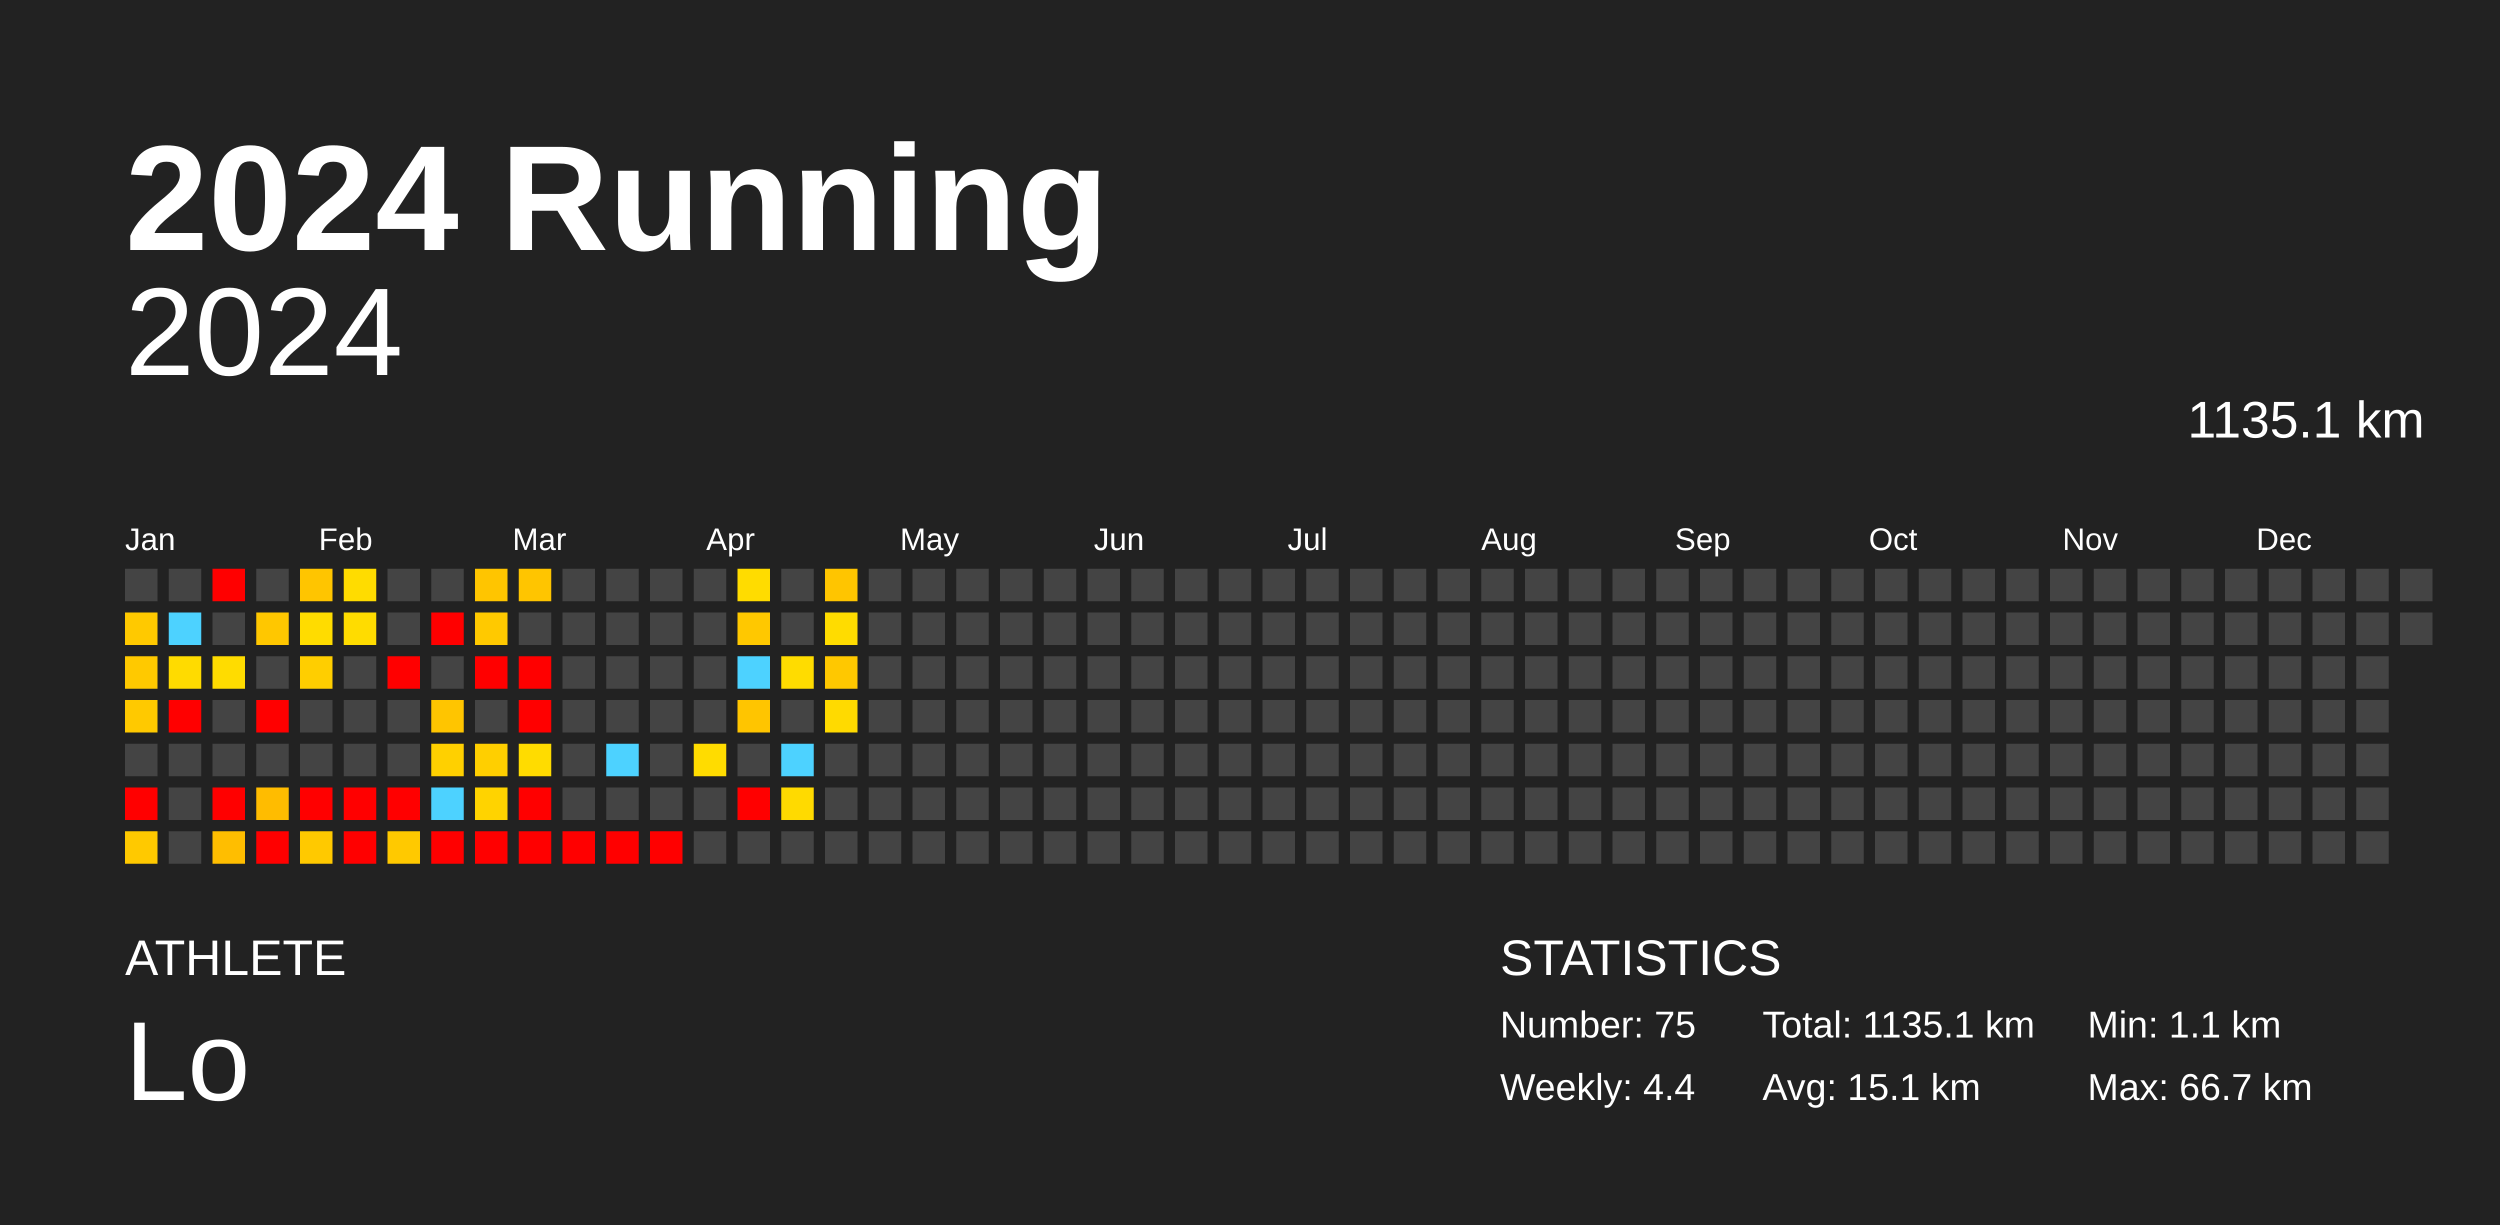
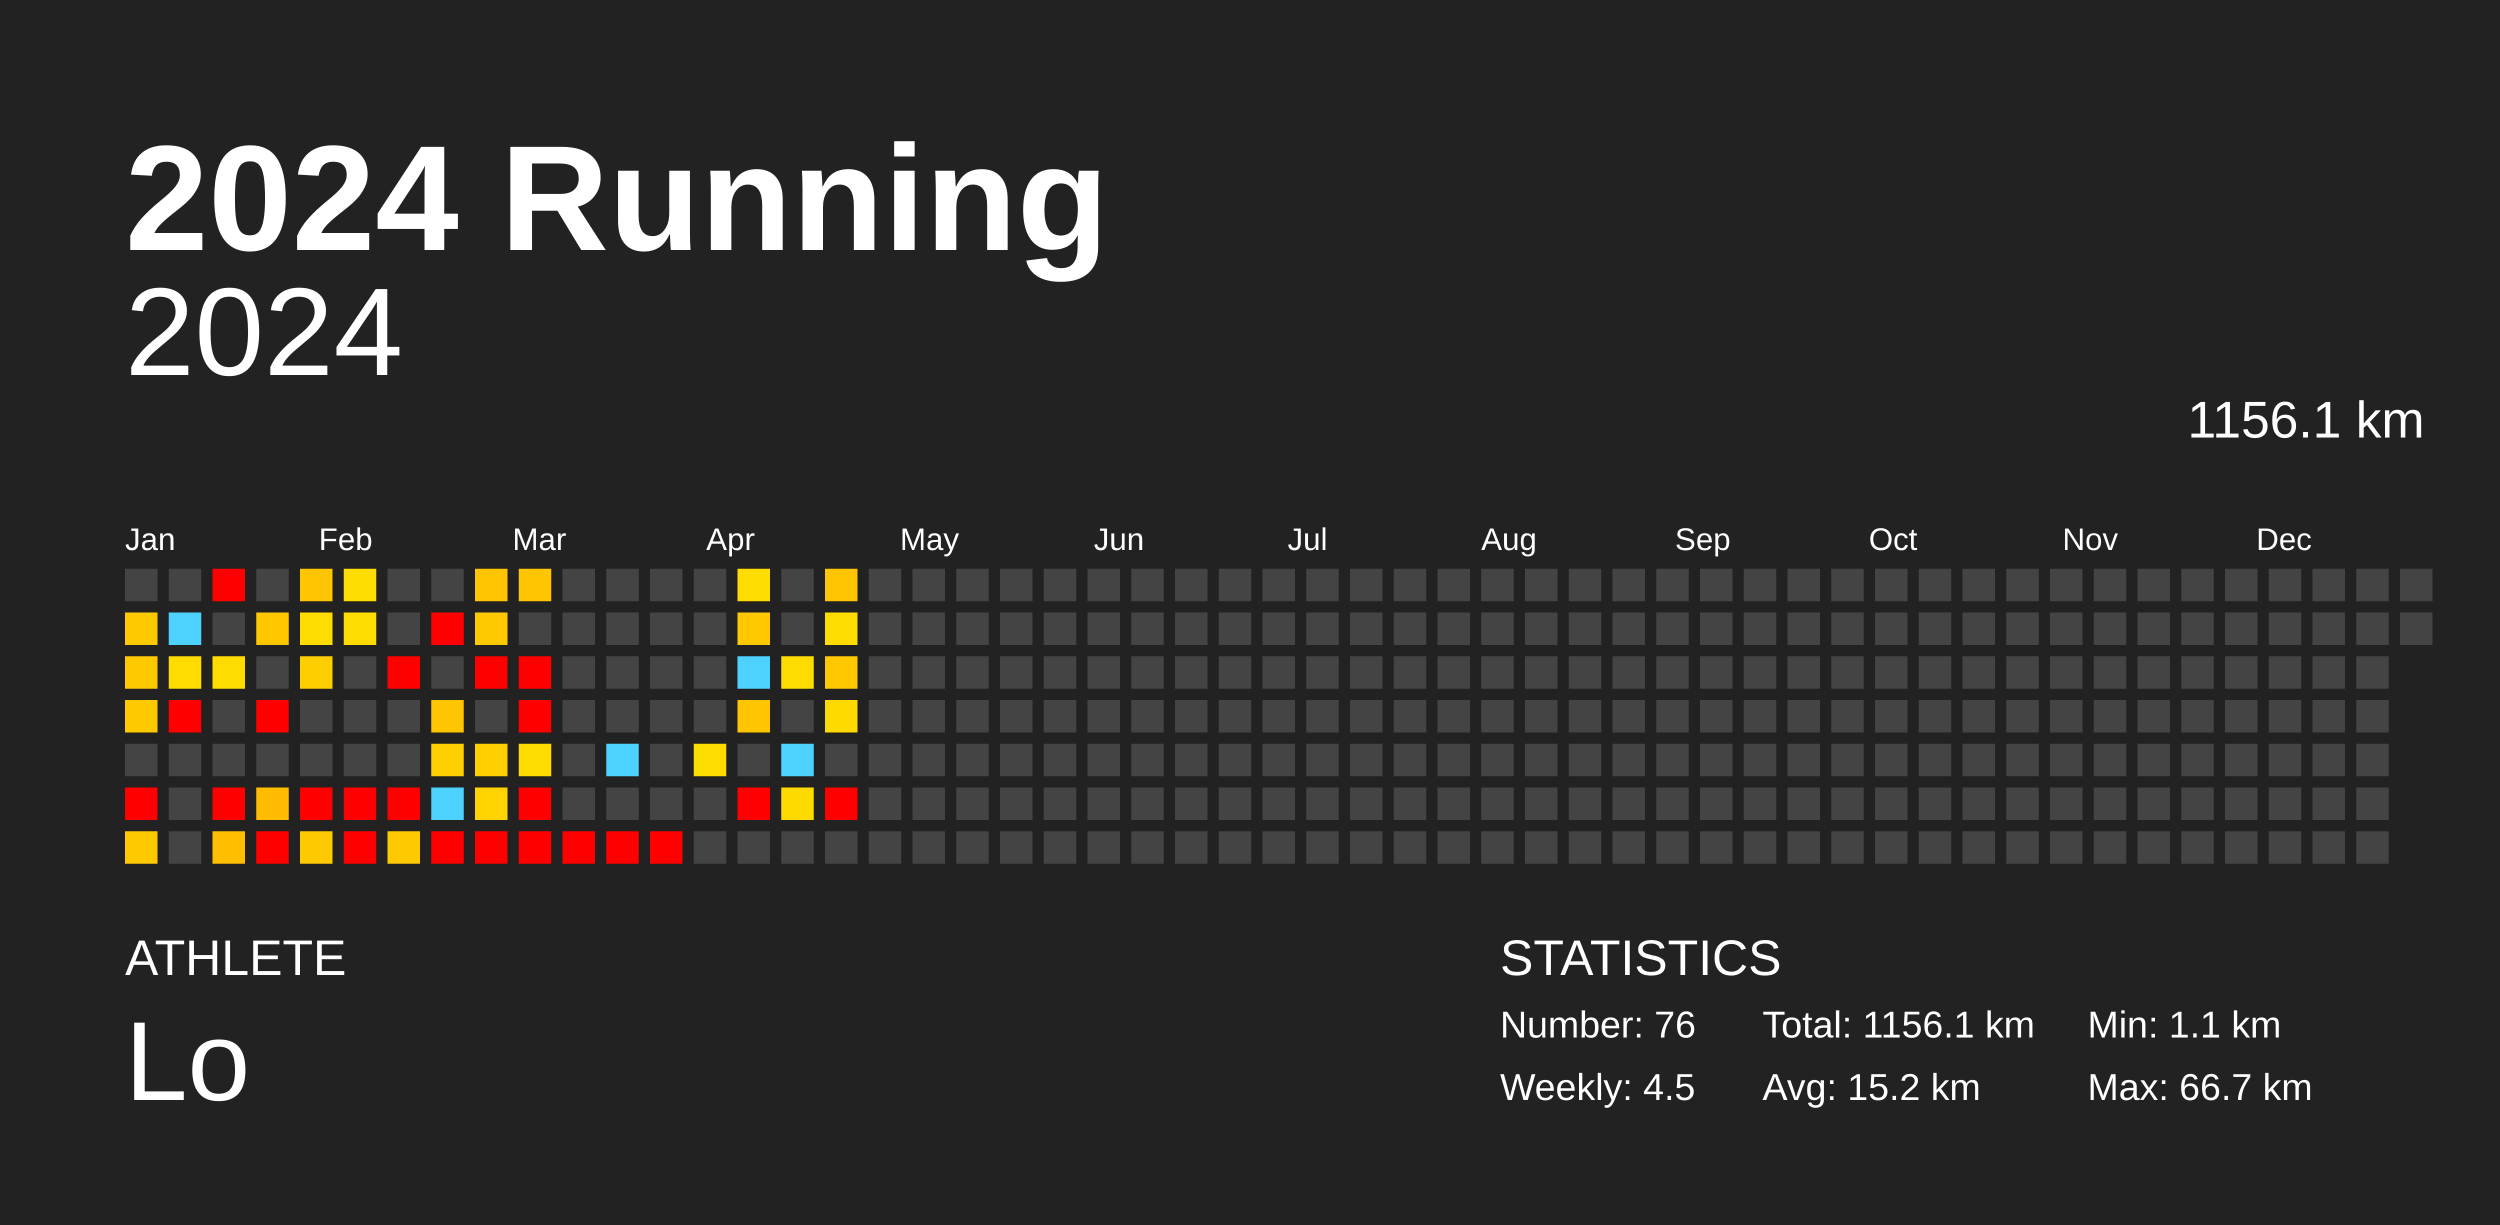
<svg xmlns="http://www.w3.org/2000/svg" baseProfile="full" height="98mm" version="1.1" viewBox="0,0,200,98" width="200mm">
  <defs />
  <rect fill="#222222" height="98" width="200" x="0" y="0" />
  <text fill="#FFFFFF" style="font-size:12px; font-family:Arial; font-weight:bold;" x="10" y="20">2024 Running</text>
  <text fill="#FFFFFF" style="font-size:4px; font-family:Arial" x="10" y="78">ATHLETE</text>
  <text fill="#FFFFFF" style="font-size:9px; font-family:Arial" x="10" y="88">Lo</text>
  <text fill="#FFFFFF" style="font-size:4px; font-family:Arial" x="120" y="78">STATISTICS</text>
-   <text fill="#FFFFFF" style="font-size:3px; font-family:Arial" x="120" y="83">Number: 75</text>
-   <text fill="#FFFFFF" style="font-size:3px; font-family:Arial" x="120" y="88">Weekly: 4.4</text>
-   <text fill="#FFFFFF" style="font-size:3px; font-family:Arial" x="141" y="83">Total: 1135.1 km</text>
-   <text fill="#FFFFFF" style="font-size:3px; font-family:Arial" x="141" y="88">Avg: 15.1 km</text>
+   <text fill="#FFFFFF" style="font-size:3px; font-family:Arial" x="120" y="83">Number: 76</text>
+   <text fill="#FFFFFF" style="font-size:3px; font-family:Arial" x="120" y="88">Weekly: 4.5</text>
+   <text fill="#FFFFFF" style="font-size:3px; font-family:Arial" x="141" y="83">Total: 1156.1 km</text>
+   <text fill="#FFFFFF" style="font-size:3px; font-family:Arial" x="141" y="88">Avg: 15.2 km</text>
  <text fill="#FFFFFF" style="font-size:3px; font-family:Arial" x="167" y="83">Min: 1.1 km</text>
  <text fill="#FFFFFF" style="font-size:3px; font-family:Arial" x="167" y="88">Max: 66.7 km</text>
  <text alignment-baseline="hanging" fill="#FFFFFF" style="font-size:10.0px; font-family:Arial;" x="10" y="30">2024</text>
-   <text alignment-baseline="hanging" fill="#FFFFFF" style="font-size:4.125px; font-family:Arial;" x="175" y="35">1135.1 km</text>
+   <text alignment-baseline="hanging" fill="#FFFFFF" style="font-size:4.125px; font-family:Arial;" x="175" y="35">1156.1 km</text>
  <text fill="#FFFFFF" style="font-size:2.5px; font-family:Arial" x="10.0" y="44">Jan</text>
  <text fill="#FFFFFF" style="font-size:2.5px; font-family:Arial" x="25.5" y="44">Feb</text>
  <text fill="#FFFFFF" style="font-size:2.5px; font-family:Arial" x="41.0" y="44">Mar</text>
  <text fill="#FFFFFF" style="font-size:2.5px; font-family:Arial" x="56.5" y="44">Apr</text>
  <text fill="#FFFFFF" style="font-size:2.5px; font-family:Arial" x="72.0" y="44">May</text>
  <text fill="#FFFFFF" style="font-size:2.5px; font-family:Arial" x="87.5" y="44">Jun</text>
  <text fill="#FFFFFF" style="font-size:2.5px; font-family:Arial" x="103.0" y="44">Jul</text>
  <text fill="#FFFFFF" style="font-size:2.5px; font-family:Arial" x="118.5" y="44">Aug</text>
  <text fill="#FFFFFF" style="font-size:2.5px; font-family:Arial" x="134.0" y="44">Sep</text>
  <text fill="#FFFFFF" style="font-size:2.5px; font-family:Arial" x="149.5" y="44">Oct</text>
  <text fill="#FFFFFF" style="font-size:2.5px; font-family:Arial" x="165.0" y="44">Nov</text>
  <text fill="#FFFFFF" style="font-size:2.5px; font-family:Arial" x="180.5" y="44">Dec</text>
  <rect fill="#444444" height="2.6" width="2.6" x="10.0" y="45.5" />
  <rect fill="#ffc900" height="2.6" width="2.6" x="10.0" y="49.0" />
  <rect fill="#ffc900" height="2.6" width="2.6" x="10.0" y="52.5" />
  <rect fill="#ffc900" height="2.6" width="2.6" x="10.0" y="56.0" />
  <rect fill="#444444" height="2.6" width="2.6" x="10.0" y="59.5" />
  <rect fill="red" height="2.6" width="2.6" x="10.0" y="63.0" />
  <rect fill="#ffc900" height="2.6" width="2.6" x="10.0" y="66.5" />
  <rect fill="#444444" height="2.6" width="2.6" x="13.5" y="45.5" />
  <rect fill="#4dd2ff" height="2.6" width="2.6" x="13.5" y="49.0" />
  <rect fill="#ffdb00" height="2.6" width="2.6" x="13.5" y="52.5" />
  <rect fill="red" height="2.6" width="2.6" x="13.5" y="56.0" />
  <rect fill="#444444" height="2.6" width="2.6" x="13.5" y="59.5" />
  <rect fill="#444444" height="2.6" width="2.6" x="13.5" y="63.0" />
  <rect fill="#444444" height="2.6" width="2.6" x="13.5" y="66.5" />
  <rect fill="red" height="2.6" width="2.6" x="17.0" y="45.5" />
  <rect fill="#444444" height="2.6" width="2.6" x="17.0" y="49.0" />
  <rect fill="#ffdc00" height="2.6" width="2.6" x="17.0" y="52.5" />
  <rect fill="#444444" height="2.6" width="2.6" x="17.0" y="56.0" />
  <rect fill="#444444" height="2.6" width="2.6" x="17.0" y="59.5" />
  <rect fill="red" height="2.6" width="2.6" x="17.0" y="63.0" />
  <rect fill="#ffbe00" height="2.6" width="2.6" x="17.0" y="66.5" />
  <rect fill="#444444" height="2.6" width="2.6" x="20.5" y="45.5" />
  <rect fill="#ffc700" height="2.6" width="2.6" x="20.5" y="49.0" />
  <rect fill="#444444" height="2.6" width="2.6" x="20.5" y="52.5" />
  <rect fill="red" height="2.6" width="2.6" x="20.5" y="56.0" />
  <rect fill="#444444" height="2.6" width="2.6" x="20.5" y="59.5" />
  <rect fill="#ffbc00" height="2.6" width="2.6" x="20.5" y="63.0" />
  <rect fill="red" height="2.6" width="2.6" x="20.5" y="66.5" />
  <rect fill="#ffc500" height="2.6" width="2.6" x="24.0" y="45.5" />
  <rect fill="#ffdc00" height="2.6" width="2.6" x="24.0" y="49.0" />
  <rect fill="#ffce00" height="2.6" width="2.6" x="24.0" y="52.5" />
  <rect fill="#444444" height="2.6" width="2.6" x="24.0" y="56.0" />
  <rect fill="#444444" height="2.6" width="2.6" x="24.0" y="59.5" />
  <rect fill="red" height="2.6" width="2.6" x="24.0" y="63.0" />
  <rect fill="#ffc900" height="2.6" width="2.6" x="24.0" y="66.5" />
  <rect fill="#ffdc00" height="2.6" width="2.6" x="27.5" y="45.5" />
  <rect fill="#ffdc00" height="2.6" width="2.6" x="27.5" y="49.0" />
  <rect fill="#444444" height="2.6" width="2.6" x="27.5" y="52.5" />
  <rect fill="#444444" height="2.6" width="2.6" x="27.5" y="56.0" />
  <rect fill="#444444" height="2.6" width="2.6" x="27.5" y="59.5" />
  <rect fill="red" height="2.6" width="2.6" x="27.5" y="63.0" />
  <rect fill="red" height="2.6" width="2.6" x="27.5" y="66.5" />
  <rect fill="#444444" height="2.6" width="2.6" x="31.0" y="45.5" />
  <rect fill="#444444" height="2.6" width="2.6" x="31.0" y="49.0" />
  <rect fill="red" height="2.6" width="2.6" x="31.0" y="52.5" />
  <rect fill="#444444" height="2.6" width="2.6" x="31.0" y="56.0" />
  <rect fill="#444444" height="2.6" width="2.6" x="31.0" y="59.5" />
  <rect fill="red" height="2.6" width="2.6" x="31.0" y="63.0" />
  <rect fill="#ffc900" height="2.6" width="2.6" x="31.0" y="66.5" />
  <rect fill="#444444" height="2.6" width="2.6" x="34.5" y="45.5" />
  <rect fill="red" height="2.6" width="2.6" x="34.5" y="49.0" />
  <rect fill="#444444" height="2.6" width="2.6" x="34.5" y="52.5" />
  <rect fill="#ffc500" height="2.6" width="2.6" x="34.5" y="56.0" />
  <rect fill="#ffd000" height="2.6" width="2.6" x="34.5" y="59.5" />
  <rect fill="#4dd2ff" height="2.6" width="2.6" x="34.5" y="63.0" />
  <rect fill="red" height="2.6" width="2.6" x="34.5" y="66.5" />
  <rect fill="#ffc500" height="2.6" width="2.6" x="38.0" y="45.5" />
  <rect fill="#ffc900" height="2.6" width="2.6" x="38.0" y="49.0" />
  <rect fill="red" height="2.6" width="2.6" x="38.0" y="52.5" />
  <rect fill="#444444" height="2.6" width="2.6" x="38.0" y="56.0" />
  <rect fill="#ffcf00" height="2.6" width="2.6" x="38.0" y="59.5" />
  <rect fill="#ffd300" height="2.6" width="2.6" x="38.0" y="63.0" />
  <rect fill="red" height="2.6" width="2.6" x="38.0" y="66.5" />
  <rect fill="#ffc500" height="2.6" width="2.6" x="41.5" y="45.5" />
  <rect fill="#444444" height="2.6" width="2.6" x="41.5" y="49.0" />
  <rect fill="red" height="2.6" width="2.6" x="41.5" y="52.5" />
  <rect fill="red" height="2.6" width="2.6" x="41.5" y="56.0" />
  <rect fill="#ffdc00" height="2.6" width="2.6" x="41.5" y="59.5" />
  <rect fill="red" height="2.6" width="2.6" x="41.5" y="63.0" />
  <rect fill="red" height="2.6" width="2.6" x="41.5" y="66.5" />
  <rect fill="#444444" height="2.6" width="2.6" x="45.0" y="45.5" />
  <rect fill="#444444" height="2.6" width="2.6" x="45.0" y="49.0" />
  <rect fill="#444444" height="2.6" width="2.6" x="45.0" y="52.5" />
  <rect fill="#444444" height="2.6" width="2.6" x="45.0" y="56.0" />
  <rect fill="#444444" height="2.6" width="2.6" x="45.0" y="59.5" />
  <rect fill="#444444" height="2.6" width="2.6" x="45.0" y="63.0" />
  <rect fill="red" height="2.6" width="2.6" x="45.0" y="66.5" />
  <rect fill="#444444" height="2.6" width="2.6" x="48.5" y="45.5" />
  <rect fill="#444444" height="2.6" width="2.6" x="48.5" y="49.0" />
  <rect fill="#444444" height="2.6" width="2.6" x="48.5" y="52.5" />
  <rect fill="#444444" height="2.6" width="2.6" x="48.5" y="56.0" />
  <rect fill="#4dd2ff" height="2.6" width="2.6" x="48.5" y="59.5" />
  <rect fill="#444444" height="2.6" width="2.6" x="48.5" y="63.0" />
  <rect fill="red" height="2.6" width="2.6" x="48.5" y="66.5" />
  <rect fill="#444444" height="2.6" width="2.6" x="52.0" y="45.5" />
  <rect fill="#444444" height="2.6" width="2.6" x="52.0" y="49.0" />
  <rect fill="#444444" height="2.6" width="2.6" x="52.0" y="52.5" />
  <rect fill="#444444" height="2.6" width="2.6" x="52.0" y="56.0" />
  <rect fill="#444444" height="2.6" width="2.6" x="52.0" y="59.5" />
  <rect fill="#444444" height="2.6" width="2.6" x="52.0" y="63.0" />
  <rect fill="red" height="2.6" width="2.6" x="52.0" y="66.5" />
  <rect fill="#444444" height="2.6" width="2.6" x="55.5" y="45.5" />
  <rect fill="#444444" height="2.6" width="2.6" x="55.5" y="49.0" />
  <rect fill="#444444" height="2.6" width="2.6" x="55.5" y="52.5" />
  <rect fill="#444444" height="2.6" width="2.6" x="55.5" y="56.0" />
  <rect fill="#ffdc00" height="2.6" width="2.6" x="55.5" y="59.5" />
  <rect fill="#444444" height="2.6" width="2.6" x="55.5" y="63.0" />
  <rect fill="#444444" height="2.6" width="2.6" x="55.5" y="66.5" />
  <rect fill="#ffdc00" height="2.6" width="2.6" x="59.0" y="45.5" />
  <rect fill="#ffc800" height="2.6" width="2.6" x="59.0" y="49.0" />
  <rect fill="#4dd2ff" height="2.6" width="2.6" x="59.0" y="52.5" />
  <rect fill="#ffc500" height="2.6" width="2.6" x="59.0" y="56.0" />
  <rect fill="#444444" height="2.6" width="2.6" x="59.0" y="59.5" />
  <rect fill="red" height="2.6" width="2.6" x="59.0" y="63.0" />
  <rect fill="#444444" height="2.6" width="2.6" x="59.0" y="66.5" />
  <rect fill="#444444" height="2.6" width="2.6" x="62.5" y="45.5" />
  <rect fill="#444444" height="2.6" width="2.6" x="62.5" y="49.0" />
  <rect fill="#ffdc00" height="2.6" width="2.6" x="62.5" y="52.5" />
  <rect fill="#444444" height="2.6" width="2.6" x="62.5" y="56.0" />
  <rect fill="#4dd2ff" height="2.6" width="2.6" x="62.5" y="59.5" />
  <rect fill="#ffda00" height="2.6" width="2.6" x="62.5" y="63.0" />
  <rect fill="#444444" height="2.6" width="2.6" x="62.5" y="66.5" />
  <rect fill="#ffc500" height="2.6" width="2.6" x="66.0" y="45.5" />
  <rect fill="#ffdc00" height="2.6" width="2.6" x="66.0" y="49.0" />
  <rect fill="#ffc800" height="2.6" width="2.6" x="66.0" y="52.5" />
  <rect fill="#ffda00" height="2.6" width="2.6" x="66.0" y="56.0" />
  <rect fill="#444444" height="2.6" width="2.6" x="66.0" y="59.5" />
-   <rect fill="#444444" height="2.6" width="2.6" x="66.0" y="63.0" />
+   <rect fill="red" height="2.6" width="2.6" x="66.0" y="63.0" />
  <rect fill="#444444" height="2.6" width="2.6" x="66.0" y="66.5" />
  <rect fill="#444444" height="2.6" width="2.6" x="69.5" y="45.5" />
  <rect fill="#444444" height="2.6" width="2.6" x="69.5" y="49.0" />
  <rect fill="#444444" height="2.6" width="2.6" x="69.5" y="52.5" />
  <rect fill="#444444" height="2.6" width="2.6" x="69.5" y="56.0" />
  <rect fill="#444444" height="2.6" width="2.6" x="69.5" y="59.5" />
  <rect fill="#444444" height="2.6" width="2.6" x="69.5" y="63.0" />
  <rect fill="#444444" height="2.6" width="2.6" x="69.5" y="66.5" />
  <rect fill="#444444" height="2.6" width="2.6" x="73.0" y="45.5" />
  <rect fill="#444444" height="2.6" width="2.6" x="73.0" y="49.0" />
  <rect fill="#444444" height="2.6" width="2.6" x="73.0" y="52.5" />
  <rect fill="#444444" height="2.6" width="2.6" x="73.0" y="56.0" />
  <rect fill="#444444" height="2.6" width="2.6" x="73.0" y="59.5" />
  <rect fill="#444444" height="2.6" width="2.6" x="73.0" y="63.0" />
  <rect fill="#444444" height="2.6" width="2.6" x="73.0" y="66.5" />
  <rect fill="#444444" height="2.6" width="2.6" x="76.5" y="45.5" />
  <rect fill="#444444" height="2.6" width="2.6" x="76.5" y="49.0" />
  <rect fill="#444444" height="2.6" width="2.6" x="76.5" y="52.5" />
  <rect fill="#444444" height="2.6" width="2.6" x="76.5" y="56.0" />
  <rect fill="#444444" height="2.6" width="2.6" x="76.5" y="59.5" />
  <rect fill="#444444" height="2.6" width="2.6" x="76.5" y="63.0" />
  <rect fill="#444444" height="2.6" width="2.6" x="76.5" y="66.5" />
  <rect fill="#444444" height="2.6" width="2.6" x="80.0" y="45.5" />
  <rect fill="#444444" height="2.6" width="2.6" x="80.0" y="49.0" />
  <rect fill="#444444" height="2.6" width="2.6" x="80.0" y="52.5" />
  <rect fill="#444444" height="2.6" width="2.6" x="80.0" y="56.0" />
  <rect fill="#444444" height="2.6" width="2.6" x="80.0" y="59.5" />
  <rect fill="#444444" height="2.6" width="2.6" x="80.0" y="63.0" />
  <rect fill="#444444" height="2.6" width="2.6" x="80.0" y="66.5" />
  <rect fill="#444444" height="2.6" width="2.6" x="83.5" y="45.5" />
  <rect fill="#444444" height="2.6" width="2.6" x="83.5" y="49.0" />
  <rect fill="#444444" height="2.6" width="2.6" x="83.5" y="52.5" />
  <rect fill="#444444" height="2.6" width="2.6" x="83.5" y="56.0" />
  <rect fill="#444444" height="2.6" width="2.6" x="83.5" y="59.5" />
  <rect fill="#444444" height="2.6" width="2.6" x="83.5" y="63.0" />
  <rect fill="#444444" height="2.6" width="2.6" x="83.5" y="66.5" />
  <rect fill="#444444" height="2.6" width="2.6" x="87.0" y="45.5" />
  <rect fill="#444444" height="2.6" width="2.6" x="87.0" y="49.0" />
  <rect fill="#444444" height="2.6" width="2.6" x="87.0" y="52.5" />
  <rect fill="#444444" height="2.6" width="2.6" x="87.0" y="56.0" />
  <rect fill="#444444" height="2.6" width="2.6" x="87.0" y="59.5" />
  <rect fill="#444444" height="2.6" width="2.6" x="87.0" y="63.0" />
  <rect fill="#444444" height="2.6" width="2.6" x="87.0" y="66.5" />
  <rect fill="#444444" height="2.6" width="2.6" x="90.5" y="45.5" />
  <rect fill="#444444" height="2.6" width="2.6" x="90.5" y="49.0" />
  <rect fill="#444444" height="2.6" width="2.6" x="90.5" y="52.5" />
  <rect fill="#444444" height="2.6" width="2.6" x="90.5" y="56.0" />
  <rect fill="#444444" height="2.6" width="2.6" x="90.5" y="59.5" />
  <rect fill="#444444" height="2.6" width="2.6" x="90.5" y="63.0" />
  <rect fill="#444444" height="2.6" width="2.6" x="90.5" y="66.5" />
  <rect fill="#444444" height="2.6" width="2.6" x="94.0" y="45.5" />
  <rect fill="#444444" height="2.6" width="2.6" x="94.0" y="49.0" />
  <rect fill="#444444" height="2.6" width="2.6" x="94.0" y="52.5" />
  <rect fill="#444444" height="2.6" width="2.6" x="94.0" y="56.0" />
  <rect fill="#444444" height="2.6" width="2.6" x="94.0" y="59.5" />
  <rect fill="#444444" height="2.6" width="2.6" x="94.0" y="63.0" />
  <rect fill="#444444" height="2.6" width="2.6" x="94.0" y="66.5" />
  <rect fill="#444444" height="2.6" width="2.6" x="97.5" y="45.5" />
  <rect fill="#444444" height="2.6" width="2.6" x="97.5" y="49.0" />
  <rect fill="#444444" height="2.6" width="2.6" x="97.5" y="52.5" />
  <rect fill="#444444" height="2.6" width="2.6" x="97.5" y="56.0" />
  <rect fill="#444444" height="2.6" width="2.6" x="97.5" y="59.5" />
  <rect fill="#444444" height="2.6" width="2.6" x="97.5" y="63.0" />
  <rect fill="#444444" height="2.6" width="2.6" x="97.5" y="66.5" />
  <rect fill="#444444" height="2.6" width="2.6" x="101.0" y="45.5" />
  <rect fill="#444444" height="2.6" width="2.6" x="101.0" y="49.0" />
  <rect fill="#444444" height="2.6" width="2.6" x="101.0" y="52.5" />
  <rect fill="#444444" height="2.6" width="2.6" x="101.0" y="56.0" />
  <rect fill="#444444" height="2.6" width="2.6" x="101.0" y="59.5" />
  <rect fill="#444444" height="2.6" width="2.6" x="101.0" y="63.0" />
  <rect fill="#444444" height="2.6" width="2.6" x="101.0" y="66.5" />
  <rect fill="#444444" height="2.6" width="2.6" x="104.5" y="45.5" />
  <rect fill="#444444" height="2.6" width="2.6" x="104.5" y="49.0" />
  <rect fill="#444444" height="2.6" width="2.6" x="104.5" y="52.5" />
  <rect fill="#444444" height="2.6" width="2.6" x="104.5" y="56.0" />
  <rect fill="#444444" height="2.6" width="2.6" x="104.5" y="59.5" />
  <rect fill="#444444" height="2.6" width="2.6" x="104.5" y="63.0" />
  <rect fill="#444444" height="2.6" width="2.6" x="104.5" y="66.5" />
  <rect fill="#444444" height="2.6" width="2.6" x="108.0" y="45.5" />
  <rect fill="#444444" height="2.6" width="2.6" x="108.0" y="49.0" />
  <rect fill="#444444" height="2.6" width="2.6" x="108.0" y="52.5" />
  <rect fill="#444444" height="2.6" width="2.6" x="108.0" y="56.0" />
  <rect fill="#444444" height="2.6" width="2.6" x="108.0" y="59.5" />
  <rect fill="#444444" height="2.6" width="2.6" x="108.0" y="63.0" />
  <rect fill="#444444" height="2.6" width="2.6" x="108.0" y="66.5" />
  <rect fill="#444444" height="2.6" width="2.6" x="111.5" y="45.5" />
  <rect fill="#444444" height="2.6" width="2.6" x="111.5" y="49.0" />
  <rect fill="#444444" height="2.6" width="2.6" x="111.5" y="52.5" />
  <rect fill="#444444" height="2.6" width="2.6" x="111.5" y="56.0" />
  <rect fill="#444444" height="2.6" width="2.6" x="111.5" y="59.5" />
  <rect fill="#444444" height="2.6" width="2.6" x="111.5" y="63.0" />
  <rect fill="#444444" height="2.6" width="2.6" x="111.5" y="66.5" />
  <rect fill="#444444" height="2.6" width="2.6" x="115.0" y="45.5" />
  <rect fill="#444444" height="2.6" width="2.6" x="115.0" y="49.0" />
  <rect fill="#444444" height="2.6" width="2.6" x="115.0" y="52.5" />
  <rect fill="#444444" height="2.6" width="2.6" x="115.0" y="56.0" />
  <rect fill="#444444" height="2.6" width="2.6" x="115.0" y="59.5" />
  <rect fill="#444444" height="2.6" width="2.6" x="115.0" y="63.0" />
  <rect fill="#444444" height="2.6" width="2.6" x="115.0" y="66.5" />
  <rect fill="#444444" height="2.6" width="2.6" x="118.5" y="45.5" />
  <rect fill="#444444" height="2.6" width="2.6" x="118.5" y="49.0" />
  <rect fill="#444444" height="2.6" width="2.6" x="118.5" y="52.5" />
  <rect fill="#444444" height="2.6" width="2.6" x="118.5" y="56.0" />
  <rect fill="#444444" height="2.6" width="2.6" x="118.5" y="59.5" />
  <rect fill="#444444" height="2.6" width="2.6" x="118.5" y="63.0" />
  <rect fill="#444444" height="2.6" width="2.6" x="118.5" y="66.5" />
  <rect fill="#444444" height="2.6" width="2.6" x="122.0" y="45.5" />
  <rect fill="#444444" height="2.6" width="2.6" x="122.0" y="49.0" />
  <rect fill="#444444" height="2.6" width="2.6" x="122.0" y="52.5" />
  <rect fill="#444444" height="2.6" width="2.6" x="122.0" y="56.0" />
  <rect fill="#444444" height="2.6" width="2.6" x="122.0" y="59.5" />
  <rect fill="#444444" height="2.6" width="2.6" x="122.0" y="63.0" />
  <rect fill="#444444" height="2.6" width="2.6" x="122.0" y="66.5" />
  <rect fill="#444444" height="2.6" width="2.6" x="125.5" y="45.5" />
  <rect fill="#444444" height="2.6" width="2.6" x="125.5" y="49.0" />
  <rect fill="#444444" height="2.6" width="2.6" x="125.5" y="52.5" />
  <rect fill="#444444" height="2.6" width="2.6" x="125.5" y="56.0" />
  <rect fill="#444444" height="2.6" width="2.6" x="125.5" y="59.5" />
  <rect fill="#444444" height="2.6" width="2.6" x="125.5" y="63.0" />
  <rect fill="#444444" height="2.6" width="2.6" x="125.5" y="66.5" />
  <rect fill="#444444" height="2.6" width="2.6" x="129.0" y="45.5" />
  <rect fill="#444444" height="2.6" width="2.6" x="129.0" y="49.0" />
  <rect fill="#444444" height="2.6" width="2.6" x="129.0" y="52.5" />
  <rect fill="#444444" height="2.6" width="2.6" x="129.0" y="56.0" />
  <rect fill="#444444" height="2.6" width="2.6" x="129.0" y="59.5" />
  <rect fill="#444444" height="2.6" width="2.6" x="129.0" y="63.0" />
  <rect fill="#444444" height="2.6" width="2.6" x="129.0" y="66.5" />
  <rect fill="#444444" height="2.6" width="2.6" x="132.5" y="45.5" />
  <rect fill="#444444" height="2.6" width="2.6" x="132.5" y="49.0" />
  <rect fill="#444444" height="2.6" width="2.6" x="132.5" y="52.5" />
  <rect fill="#444444" height="2.6" width="2.6" x="132.5" y="56.0" />
  <rect fill="#444444" height="2.6" width="2.6" x="132.5" y="59.5" />
  <rect fill="#444444" height="2.6" width="2.6" x="132.5" y="63.0" />
  <rect fill="#444444" height="2.6" width="2.6" x="132.5" y="66.5" />
  <rect fill="#444444" height="2.6" width="2.6" x="136.0" y="45.5" />
  <rect fill="#444444" height="2.6" width="2.6" x="136.0" y="49.0" />
  <rect fill="#444444" height="2.6" width="2.6" x="136.0" y="52.5" />
  <rect fill="#444444" height="2.6" width="2.6" x="136.0" y="56.0" />
  <rect fill="#444444" height="2.6" width="2.6" x="136.0" y="59.5" />
  <rect fill="#444444" height="2.6" width="2.6" x="136.0" y="63.0" />
  <rect fill="#444444" height="2.6" width="2.6" x="136.0" y="66.5" />
  <rect fill="#444444" height="2.6" width="2.6" x="139.5" y="45.5" />
  <rect fill="#444444" height="2.6" width="2.6" x="139.5" y="49.0" />
  <rect fill="#444444" height="2.6" width="2.6" x="139.5" y="52.5" />
  <rect fill="#444444" height="2.6" width="2.6" x="139.5" y="56.0" />
  <rect fill="#444444" height="2.6" width="2.6" x="139.5" y="59.5" />
  <rect fill="#444444" height="2.6" width="2.6" x="139.5" y="63.0" />
  <rect fill="#444444" height="2.6" width="2.6" x="139.5" y="66.5" />
  <rect fill="#444444" height="2.6" width="2.6" x="143.0" y="45.5" />
  <rect fill="#444444" height="2.6" width="2.6" x="143.0" y="49.0" />
  <rect fill="#444444" height="2.6" width="2.6" x="143.0" y="52.5" />
  <rect fill="#444444" height="2.6" width="2.6" x="143.0" y="56.0" />
  <rect fill="#444444" height="2.6" width="2.6" x="143.0" y="59.5" />
  <rect fill="#444444" height="2.6" width="2.6" x="143.0" y="63.0" />
  <rect fill="#444444" height="2.6" width="2.6" x="143.0" y="66.5" />
  <rect fill="#444444" height="2.6" width="2.6" x="146.5" y="45.5" />
  <rect fill="#444444" height="2.6" width="2.6" x="146.5" y="49.0" />
  <rect fill="#444444" height="2.6" width="2.6" x="146.5" y="52.5" />
  <rect fill="#444444" height="2.6" width="2.6" x="146.5" y="56.0" />
  <rect fill="#444444" height="2.6" width="2.6" x="146.5" y="59.5" />
  <rect fill="#444444" height="2.6" width="2.6" x="146.5" y="63.0" />
  <rect fill="#444444" height="2.6" width="2.6" x="146.5" y="66.5" />
  <rect fill="#444444" height="2.6" width="2.6" x="150.0" y="45.5" />
  <rect fill="#444444" height="2.6" width="2.6" x="150.0" y="49.0" />
  <rect fill="#444444" height="2.6" width="2.6" x="150.0" y="52.5" />
  <rect fill="#444444" height="2.6" width="2.6" x="150.0" y="56.0" />
  <rect fill="#444444" height="2.6" width="2.6" x="150.0" y="59.5" />
  <rect fill="#444444" height="2.6" width="2.6" x="150.0" y="63.0" />
  <rect fill="#444444" height="2.6" width="2.6" x="150.0" y="66.5" />
  <rect fill="#444444" height="2.6" width="2.6" x="153.5" y="45.5" />
  <rect fill="#444444" height="2.6" width="2.6" x="153.5" y="49.0" />
  <rect fill="#444444" height="2.6" width="2.6" x="153.5" y="52.5" />
  <rect fill="#444444" height="2.6" width="2.6" x="153.5" y="56.0" />
  <rect fill="#444444" height="2.6" width="2.6" x="153.5" y="59.5" />
  <rect fill="#444444" height="2.6" width="2.6" x="153.5" y="63.0" />
  <rect fill="#444444" height="2.6" width="2.6" x="153.5" y="66.5" />
  <rect fill="#444444" height="2.6" width="2.6" x="157.0" y="45.5" />
  <rect fill="#444444" height="2.6" width="2.6" x="157.0" y="49.0" />
  <rect fill="#444444" height="2.6" width="2.6" x="157.0" y="52.5" />
  <rect fill="#444444" height="2.6" width="2.6" x="157.0" y="56.0" />
  <rect fill="#444444" height="2.6" width="2.6" x="157.0" y="59.5" />
  <rect fill="#444444" height="2.6" width="2.6" x="157.0" y="63.0" />
  <rect fill="#444444" height="2.6" width="2.6" x="157.0" y="66.5" />
  <rect fill="#444444" height="2.6" width="2.6" x="160.5" y="45.5" />
  <rect fill="#444444" height="2.6" width="2.6" x="160.5" y="49.0" />
  <rect fill="#444444" height="2.6" width="2.6" x="160.5" y="52.5" />
  <rect fill="#444444" height="2.6" width="2.6" x="160.5" y="56.0" />
  <rect fill="#444444" height="2.6" width="2.6" x="160.5" y="59.5" />
  <rect fill="#444444" height="2.6" width="2.6" x="160.5" y="63.0" />
  <rect fill="#444444" height="2.6" width="2.6" x="160.5" y="66.5" />
  <rect fill="#444444" height="2.6" width="2.6" x="164.0" y="45.5" />
  <rect fill="#444444" height="2.6" width="2.6" x="164.0" y="49.0" />
  <rect fill="#444444" height="2.6" width="2.6" x="164.0" y="52.5" />
  <rect fill="#444444" height="2.6" width="2.6" x="164.0" y="56.0" />
  <rect fill="#444444" height="2.6" width="2.6" x="164.0" y="59.5" />
  <rect fill="#444444" height="2.6" width="2.6" x="164.0" y="63.0" />
  <rect fill="#444444" height="2.6" width="2.6" x="164.0" y="66.5" />
  <rect fill="#444444" height="2.6" width="2.6" x="167.5" y="45.5" />
  <rect fill="#444444" height="2.6" width="2.6" x="167.5" y="49.0" />
  <rect fill="#444444" height="2.6" width="2.6" x="167.5" y="52.5" />
  <rect fill="#444444" height="2.6" width="2.6" x="167.5" y="56.0" />
  <rect fill="#444444" height="2.6" width="2.6" x="167.5" y="59.5" />
  <rect fill="#444444" height="2.6" width="2.6" x="167.5" y="63.0" />
  <rect fill="#444444" height="2.6" width="2.6" x="167.5" y="66.5" />
  <rect fill="#444444" height="2.6" width="2.6" x="171.0" y="45.5" />
  <rect fill="#444444" height="2.6" width="2.6" x="171.0" y="49.0" />
  <rect fill="#444444" height="2.6" width="2.6" x="171.0" y="52.5" />
  <rect fill="#444444" height="2.6" width="2.6" x="171.0" y="56.0" />
  <rect fill="#444444" height="2.6" width="2.6" x="171.0" y="59.5" />
  <rect fill="#444444" height="2.6" width="2.6" x="171.0" y="63.0" />
  <rect fill="#444444" height="2.6" width="2.6" x="171.0" y="66.5" />
  <rect fill="#444444" height="2.6" width="2.6" x="174.5" y="45.5" />
  <rect fill="#444444" height="2.6" width="2.6" x="174.5" y="49.0" />
  <rect fill="#444444" height="2.6" width="2.6" x="174.5" y="52.5" />
  <rect fill="#444444" height="2.6" width="2.6" x="174.5" y="56.0" />
  <rect fill="#444444" height="2.6" width="2.6" x="174.5" y="59.5" />
  <rect fill="#444444" height="2.6" width="2.6" x="174.5" y="63.0" />
  <rect fill="#444444" height="2.6" width="2.6" x="174.5" y="66.5" />
  <rect fill="#444444" height="2.6" width="2.6" x="178.0" y="45.5" />
  <rect fill="#444444" height="2.6" width="2.6" x="178.0" y="49.0" />
  <rect fill="#444444" height="2.6" width="2.6" x="178.0" y="52.5" />
  <rect fill="#444444" height="2.6" width="2.6" x="178.0" y="56.0" />
  <rect fill="#444444" height="2.6" width="2.6" x="178.0" y="59.5" />
  <rect fill="#444444" height="2.6" width="2.6" x="178.0" y="63.0" />
  <rect fill="#444444" height="2.6" width="2.6" x="178.0" y="66.5" />
  <rect fill="#444444" height="2.6" width="2.6" x="181.5" y="45.5" />
  <rect fill="#444444" height="2.6" width="2.6" x="181.5" y="49.0" />
  <rect fill="#444444" height="2.6" width="2.6" x="181.5" y="52.5" />
  <rect fill="#444444" height="2.6" width="2.6" x="181.5" y="56.0" />
  <rect fill="#444444" height="2.6" width="2.6" x="181.5" y="59.5" />
  <rect fill="#444444" height="2.6" width="2.6" x="181.5" y="63.0" />
  <rect fill="#444444" height="2.6" width="2.6" x="181.5" y="66.5" />
  <rect fill="#444444" height="2.6" width="2.6" x="185.0" y="45.5" />
  <rect fill="#444444" height="2.6" width="2.6" x="185.0" y="49.0" />
  <rect fill="#444444" height="2.6" width="2.6" x="185.0" y="52.5" />
  <rect fill="#444444" height="2.6" width="2.6" x="185.0" y="56.0" />
  <rect fill="#444444" height="2.6" width="2.6" x="185.0" y="59.5" />
  <rect fill="#444444" height="2.6" width="2.6" x="185.0" y="63.0" />
  <rect fill="#444444" height="2.6" width="2.6" x="185.0" y="66.5" />
  <rect fill="#444444" height="2.6" width="2.6" x="188.5" y="45.5" />
  <rect fill="#444444" height="2.6" width="2.6" x="188.5" y="49.0" />
  <rect fill="#444444" height="2.6" width="2.6" x="188.5" y="52.5" />
  <rect fill="#444444" height="2.6" width="2.6" x="188.5" y="56.0" />
  <rect fill="#444444" height="2.6" width="2.6" x="188.5" y="59.5" />
  <rect fill="#444444" height="2.6" width="2.6" x="188.5" y="63.0" />
  <rect fill="#444444" height="2.6" width="2.6" x="188.5" y="66.5" />
  <rect fill="#444444" height="2.6" width="2.6" x="192.0" y="45.5" />
  <rect fill="#444444" height="2.6" width="2.6" x="192.0" y="49.0" />
</svg>
